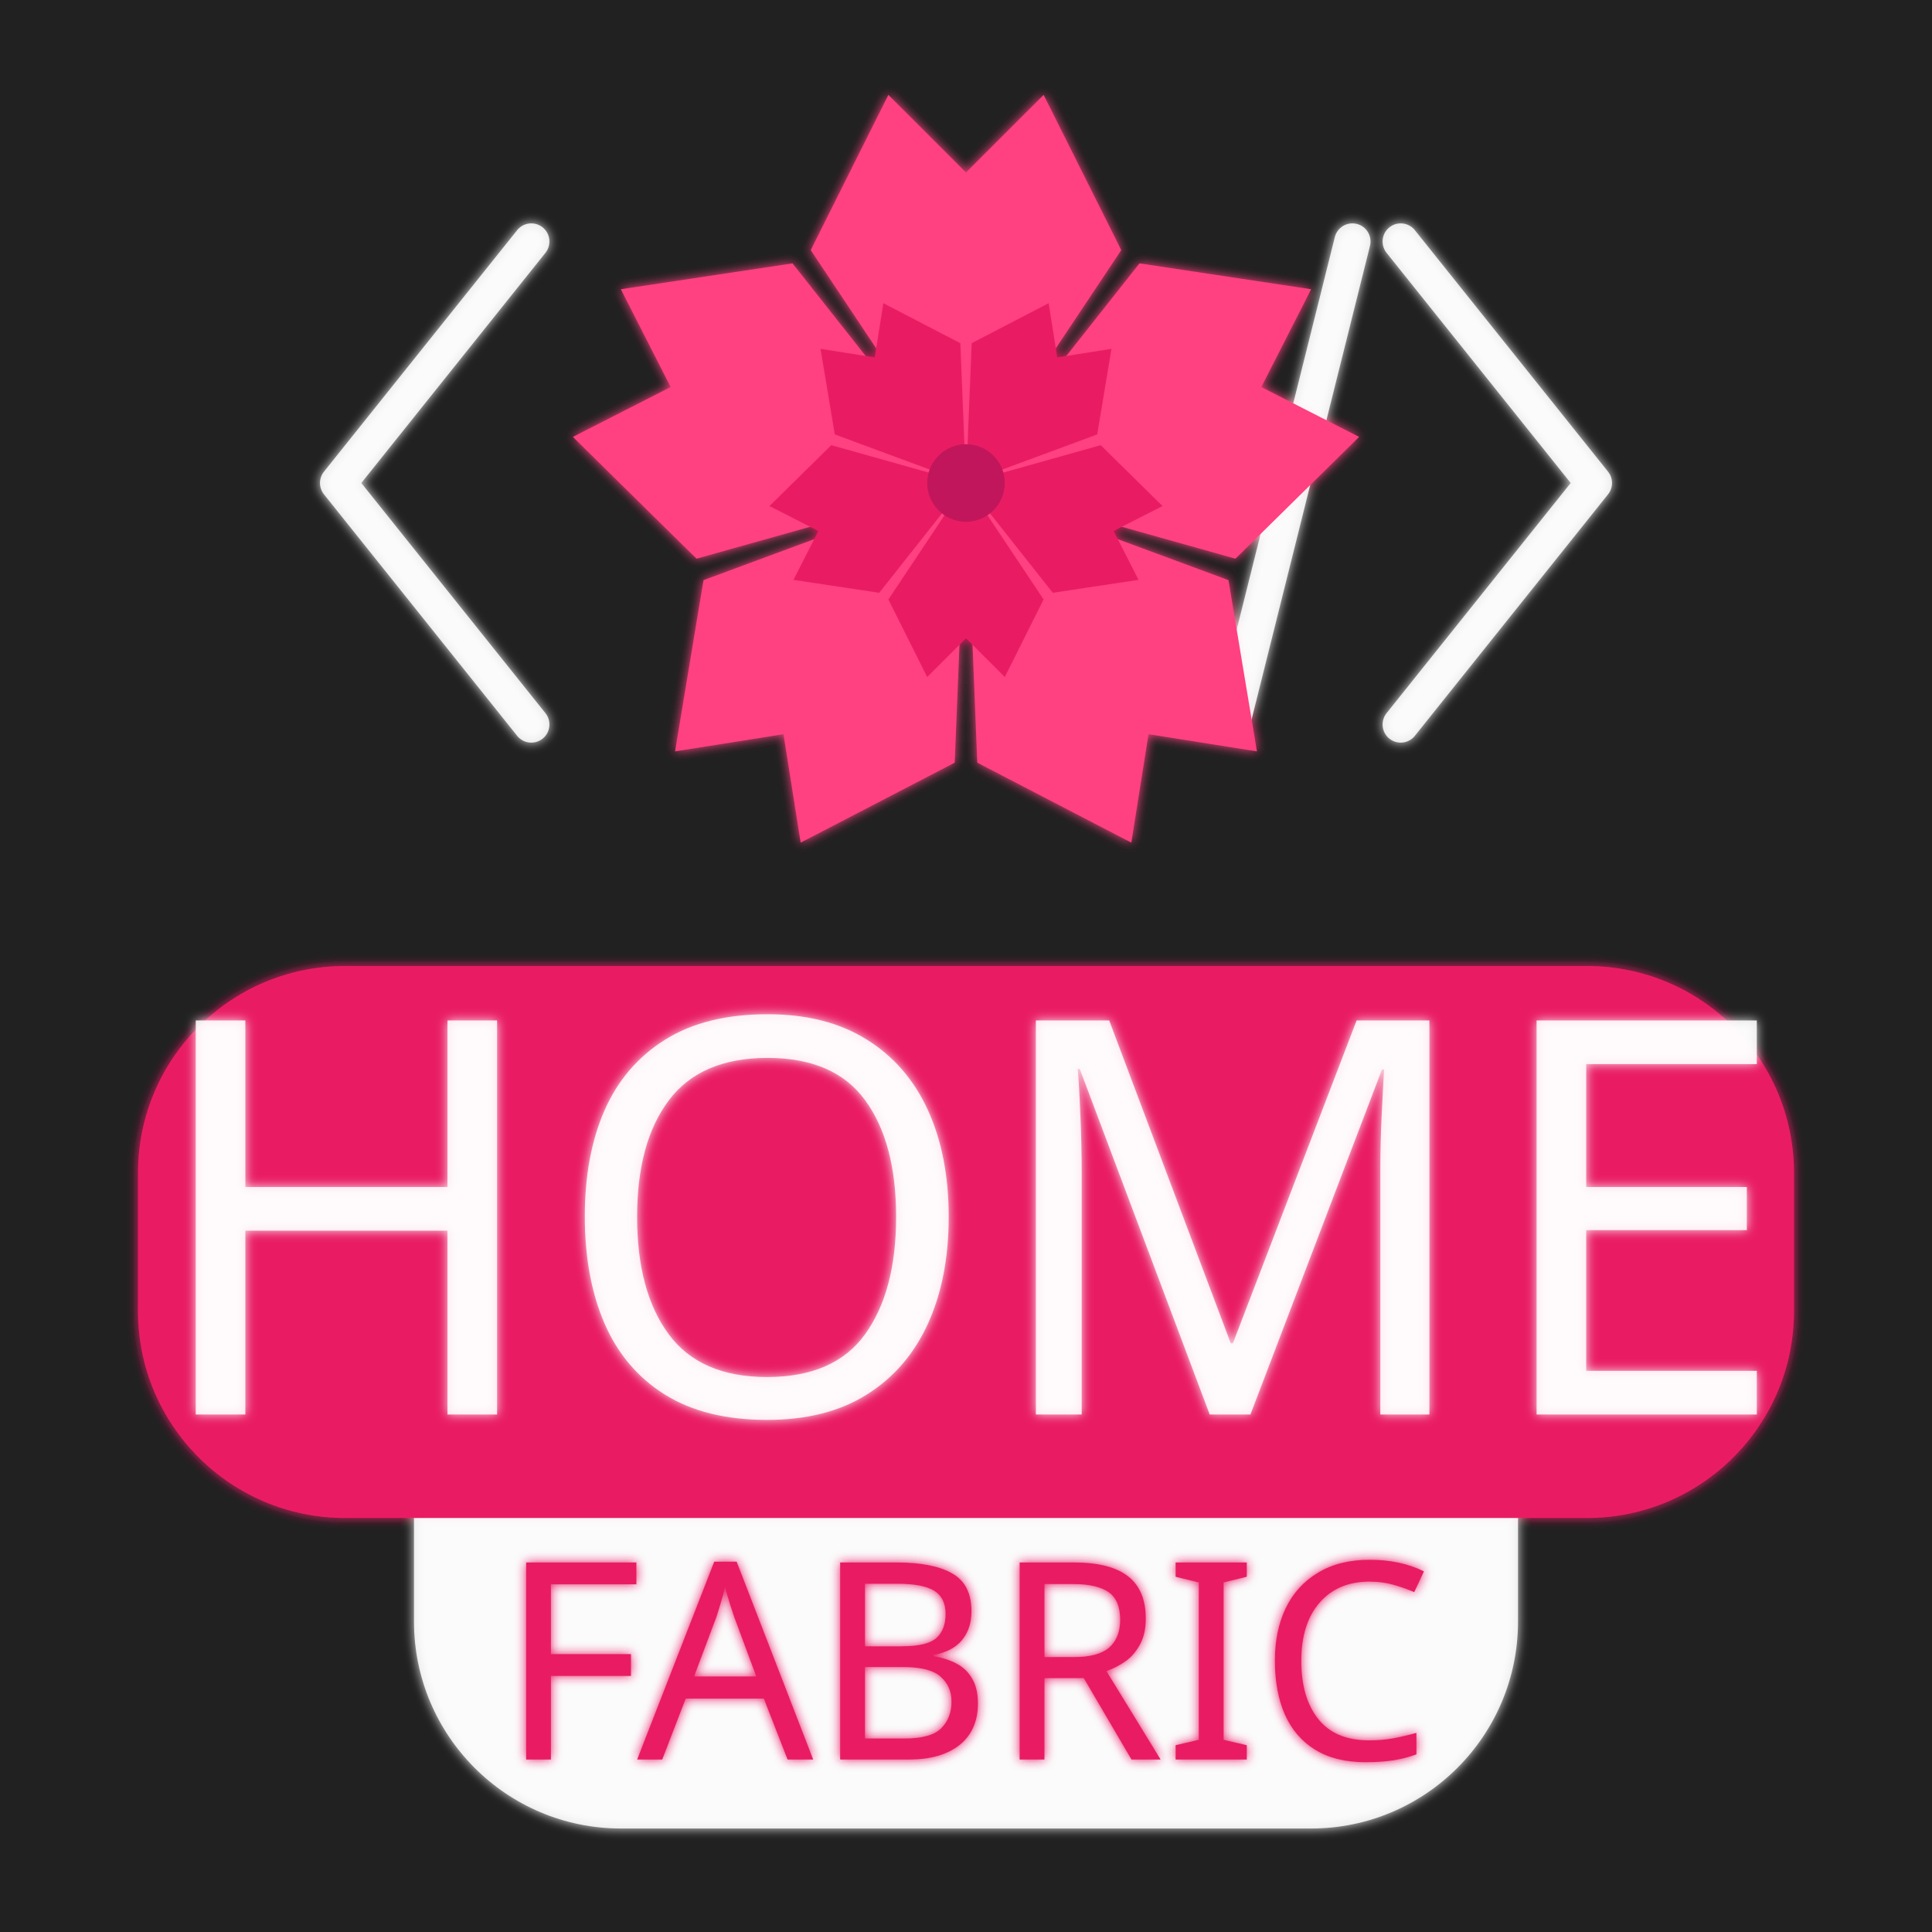
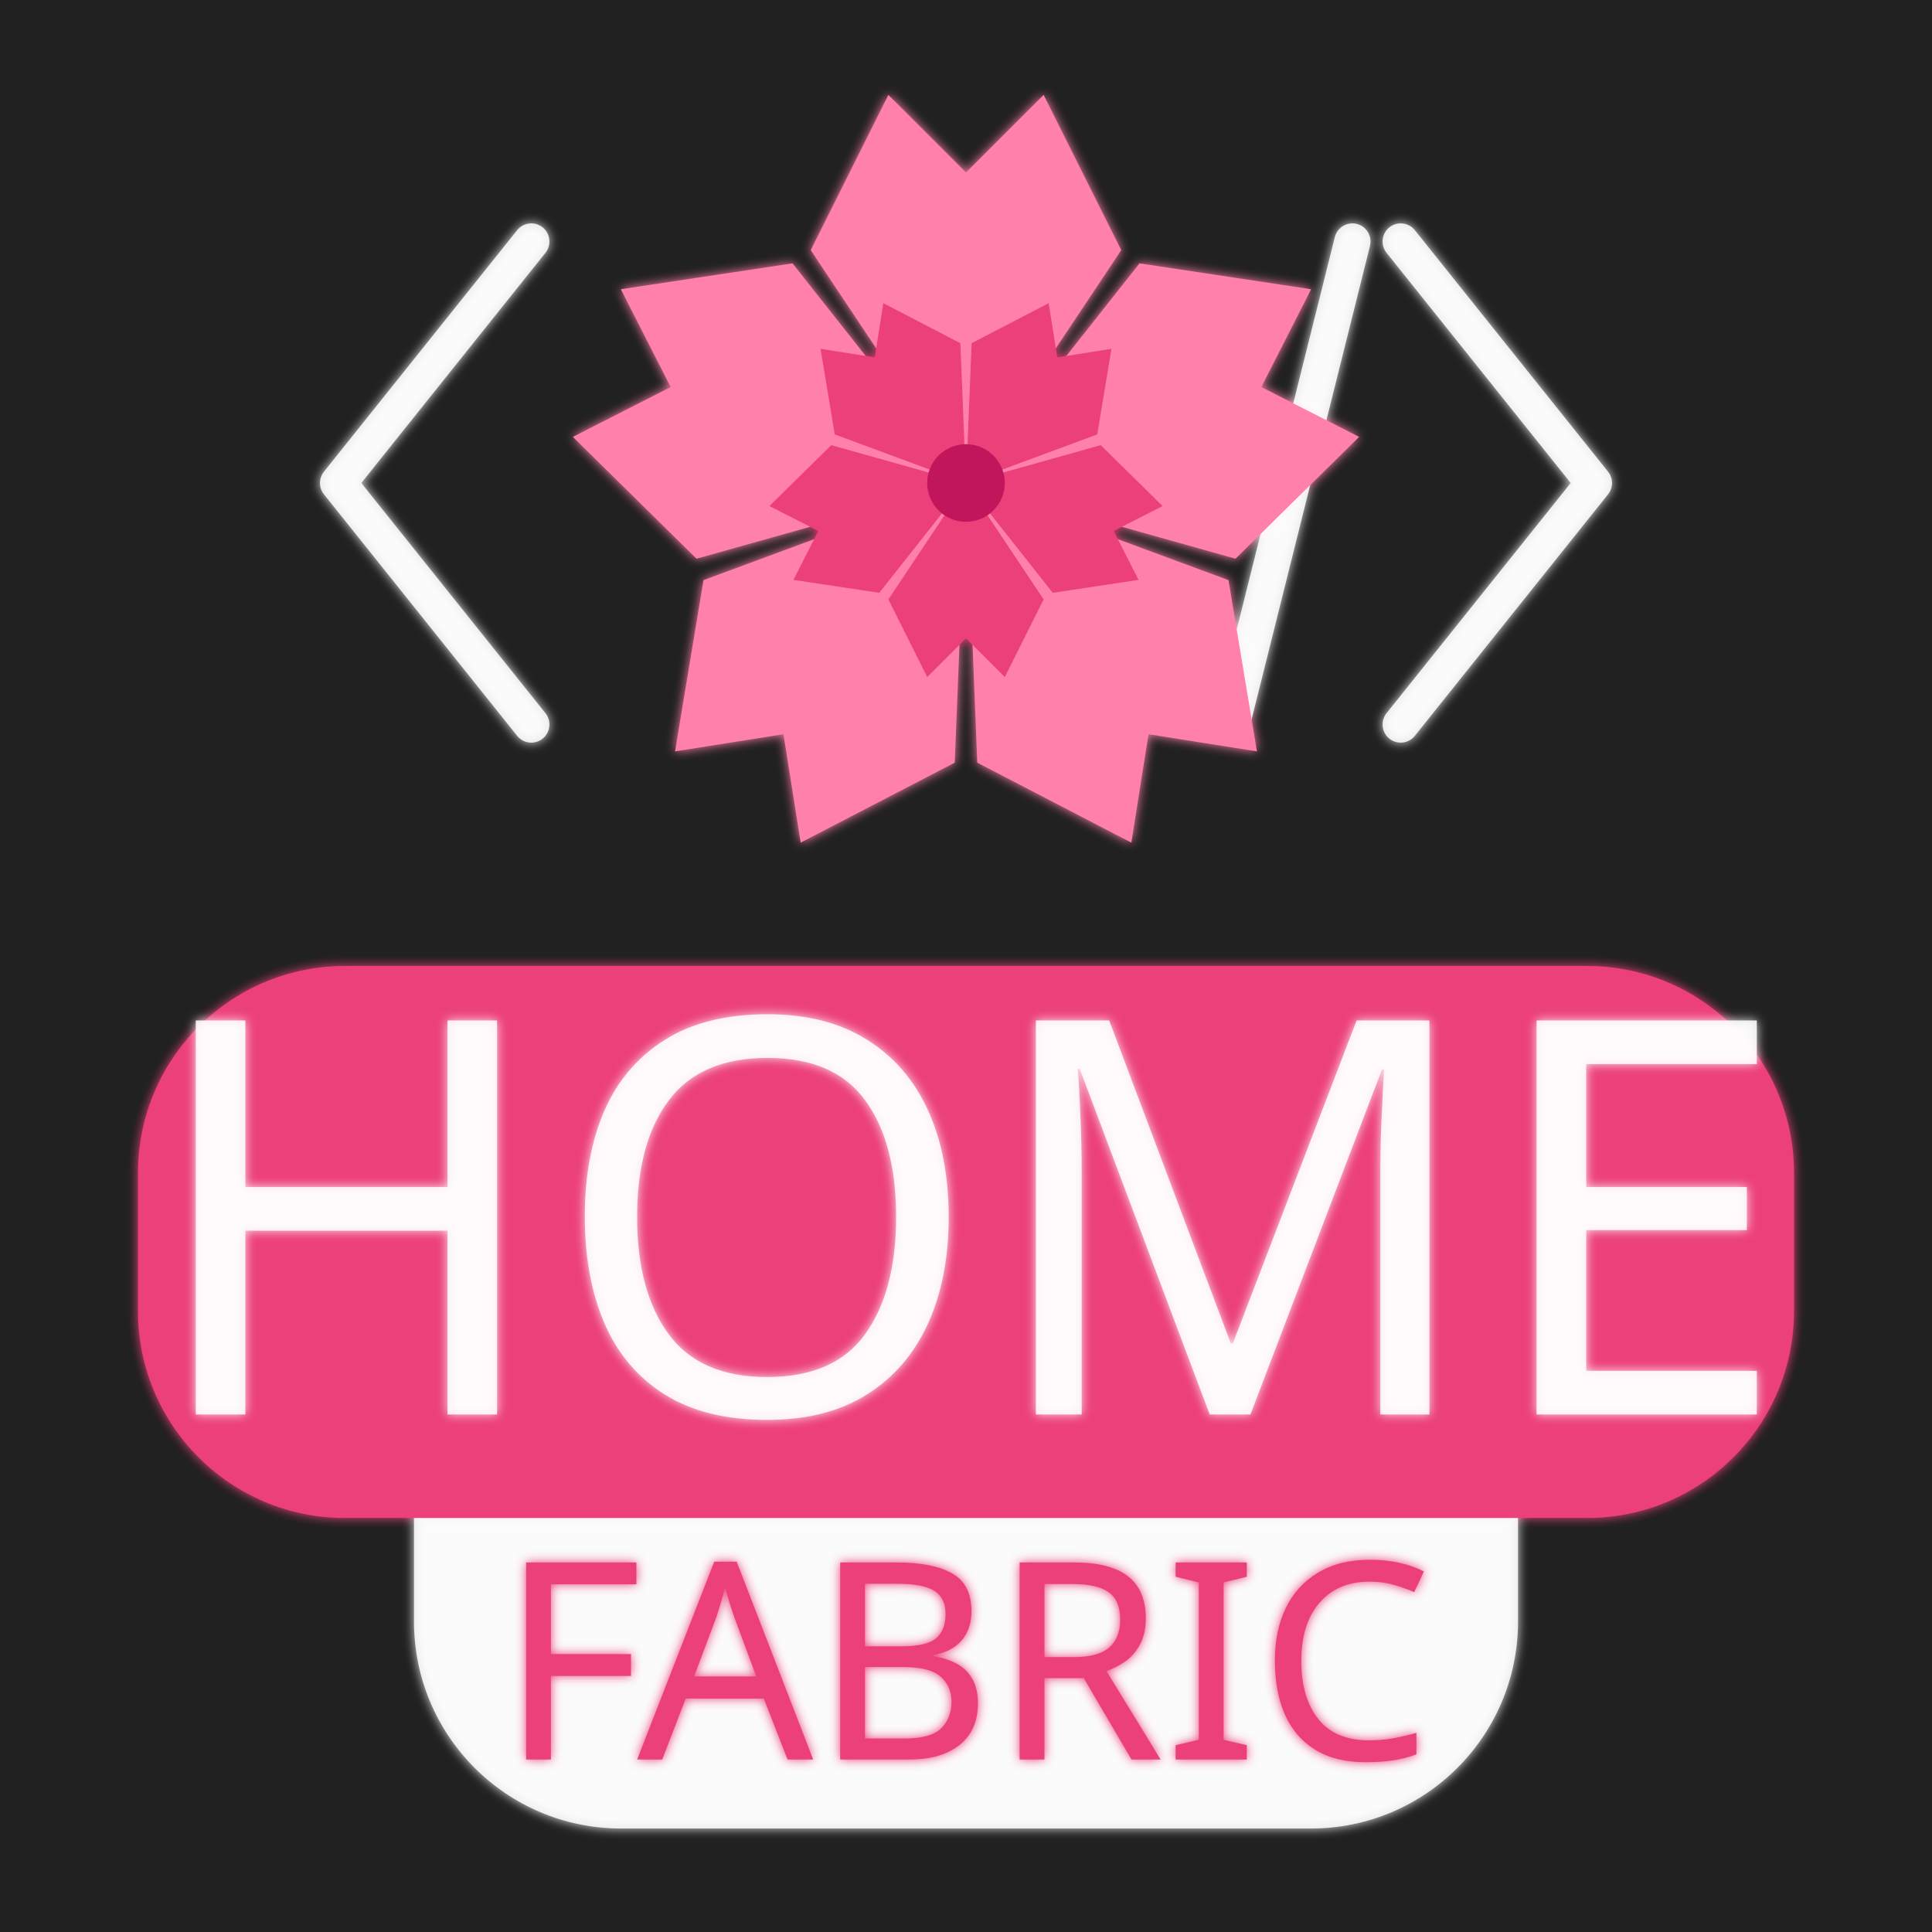
- <svg xmlns="http://www.w3.org/2000/svg" xmlns:xlink="http://www.w3.org/1999/xlink" width="512" height="512" viewBox="-56 -28 112 112">
+ <svg xmlns="http://www.w3.org/2000/svg" xmlns:xlink="http://www.w3.org/1999/xlink" width="128" height="128" viewBox="-56 -28 112 112">
  <defs>
-     <path id="petal" fill="#FF4081" d="M0 0L6-9L3-15L0-12L-3-15L-6-9Z" />
-     <path id="petal2" fill="#E91E63" d="M0 0L4 6L2 10L0 8L-2 10L-4 6Z" />
+     <path id="petal" fill="#FF80AB" d="M0 0L6-9L3-15L0-12L-3-15L-6-9Z" />
+     <path id="petal2" fill="#EC407A" d="M0 0L4 6L2 10L0 8L-2 10L-4 6Z" />
    <filter id="neon">
      <feGaussianBlur in="SourceGraphic" stdDeviation=".3" />
      <feMerge>
        <feMergeNode />
        <feMergeNode in="SourceGraphic" />
      </feMerge>
    </filter>
  </defs>
  <rect x="-50%" y="-25%" width="100%" height="100%" fill="#212121" />
  <g filter="url(#neon)">
    <g stroke-width="1.5" stroke="#ffffffdd" fill="none" stroke-linecap="round" stroke-linejoin="round" transform="scale(1.4)">
      <path d="M-18-10l-8 10l8 10" />
      <path d="M16-10l-5 20" />
      <path d="M18-10l8 10l-8 10" />
    </g>
    <g transform="scale(1.5)">
      <use xlink:href="#petal" transform="rotate(  0)" />
      <use xlink:href="#petal" transform="rotate( 72)" />
      <use xlink:href="#petal" transform="rotate(144)" />
      <use xlink:href="#petal" transform="rotate(216)" />
      <use xlink:href="#petal" transform="rotate(288)" />
      <use xlink:href="#petal2" transform="scale(.75) rotate(  0)" />
      <use xlink:href="#petal2" transform="scale(.75) rotate( 72)" />
      <use xlink:href="#petal2" transform="scale(.75) rotate(144)" />
      <use xlink:href="#petal2" transform="scale(.75) rotate(216)" />
      <use xlink:href="#petal2" transform="scale(.75) rotate(288)" />
      <circle r="1.5" fill="#C2185B" />
    </g>
    <rect x="-32" y="46" rx="12" width="64" height="32" fill="#ffffffdd" />
-     <rect x="-48" y="28" rx="12" width="96" height="32" fill="#E91E63" />
+     <rect x="-48" y="28" rx="12" width="96" height="32" fill="#EC407A" />
  </g>
  <g text-anchor="middle" font-family="Uroob" filter="url(#neon)">
    <text x="0" y="54" fill="#ffffffdd" font-size="32">HOME</text>
-     <text x="0" y="74" fill="#E91E63" font-size="16">FABRIC</text>
+     <text x="0" y="74" fill="#EC407A" font-size="16">FABRIC</text>
  </g>
</svg>
